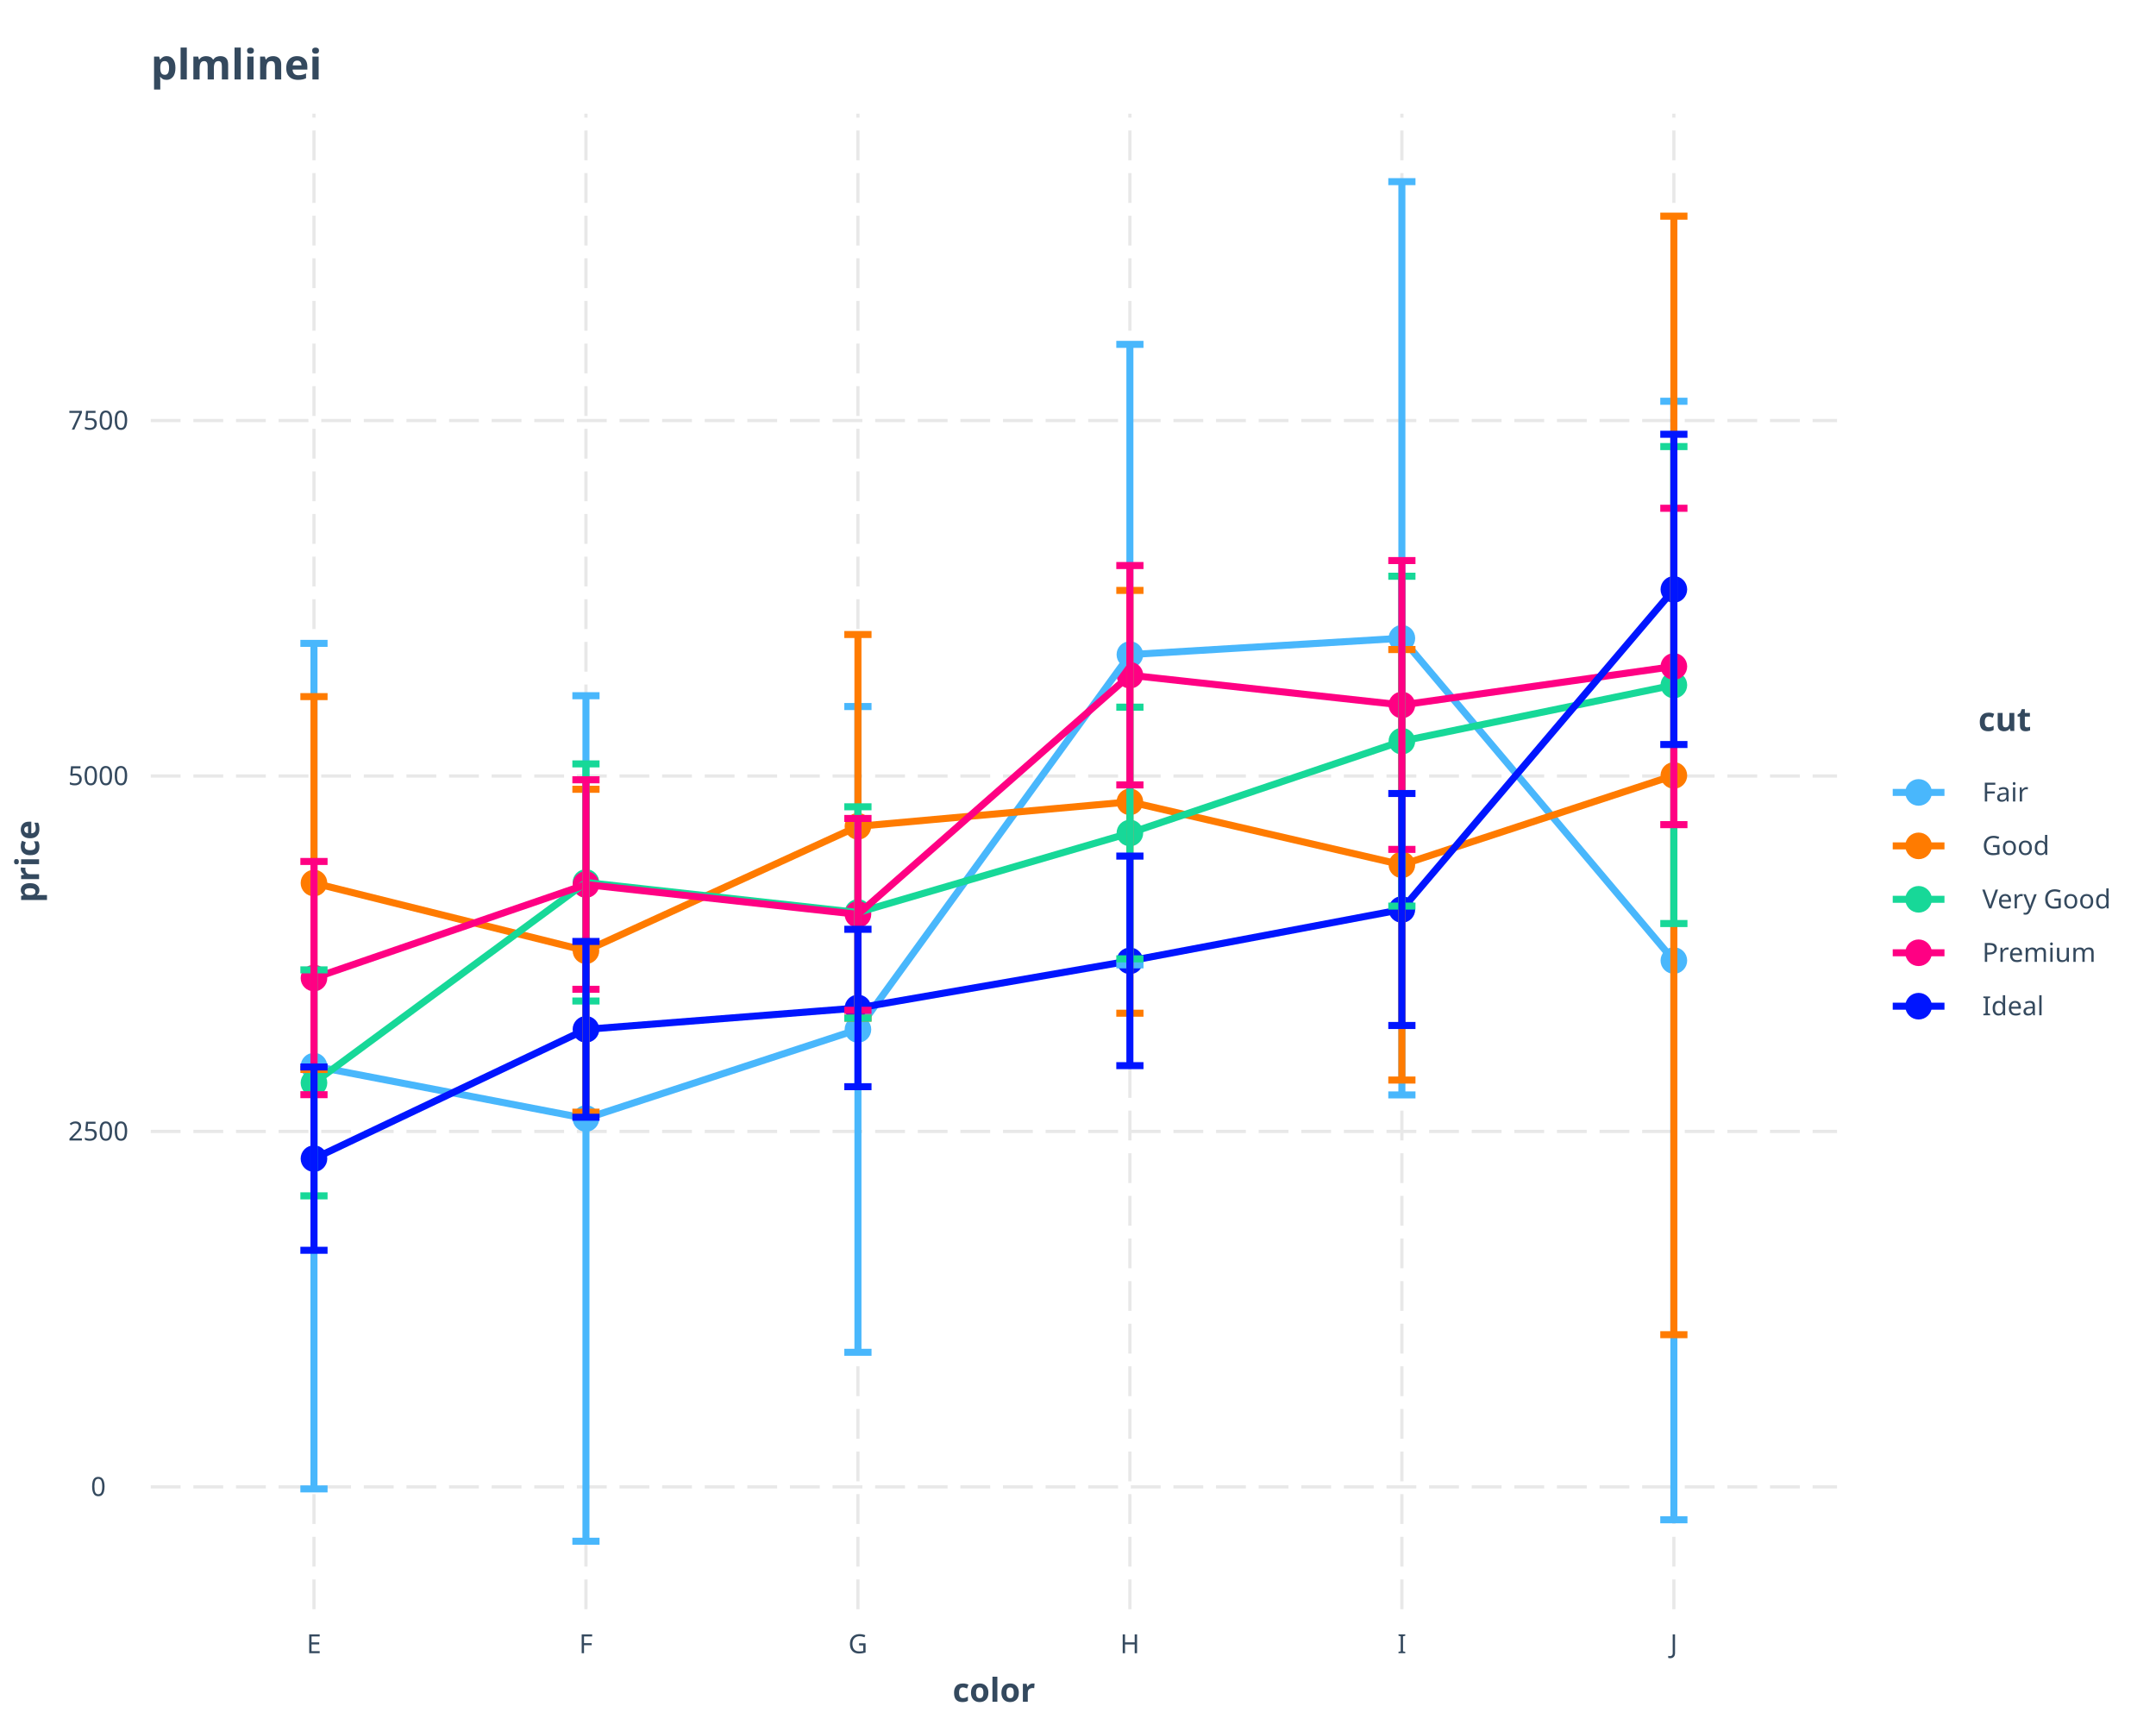
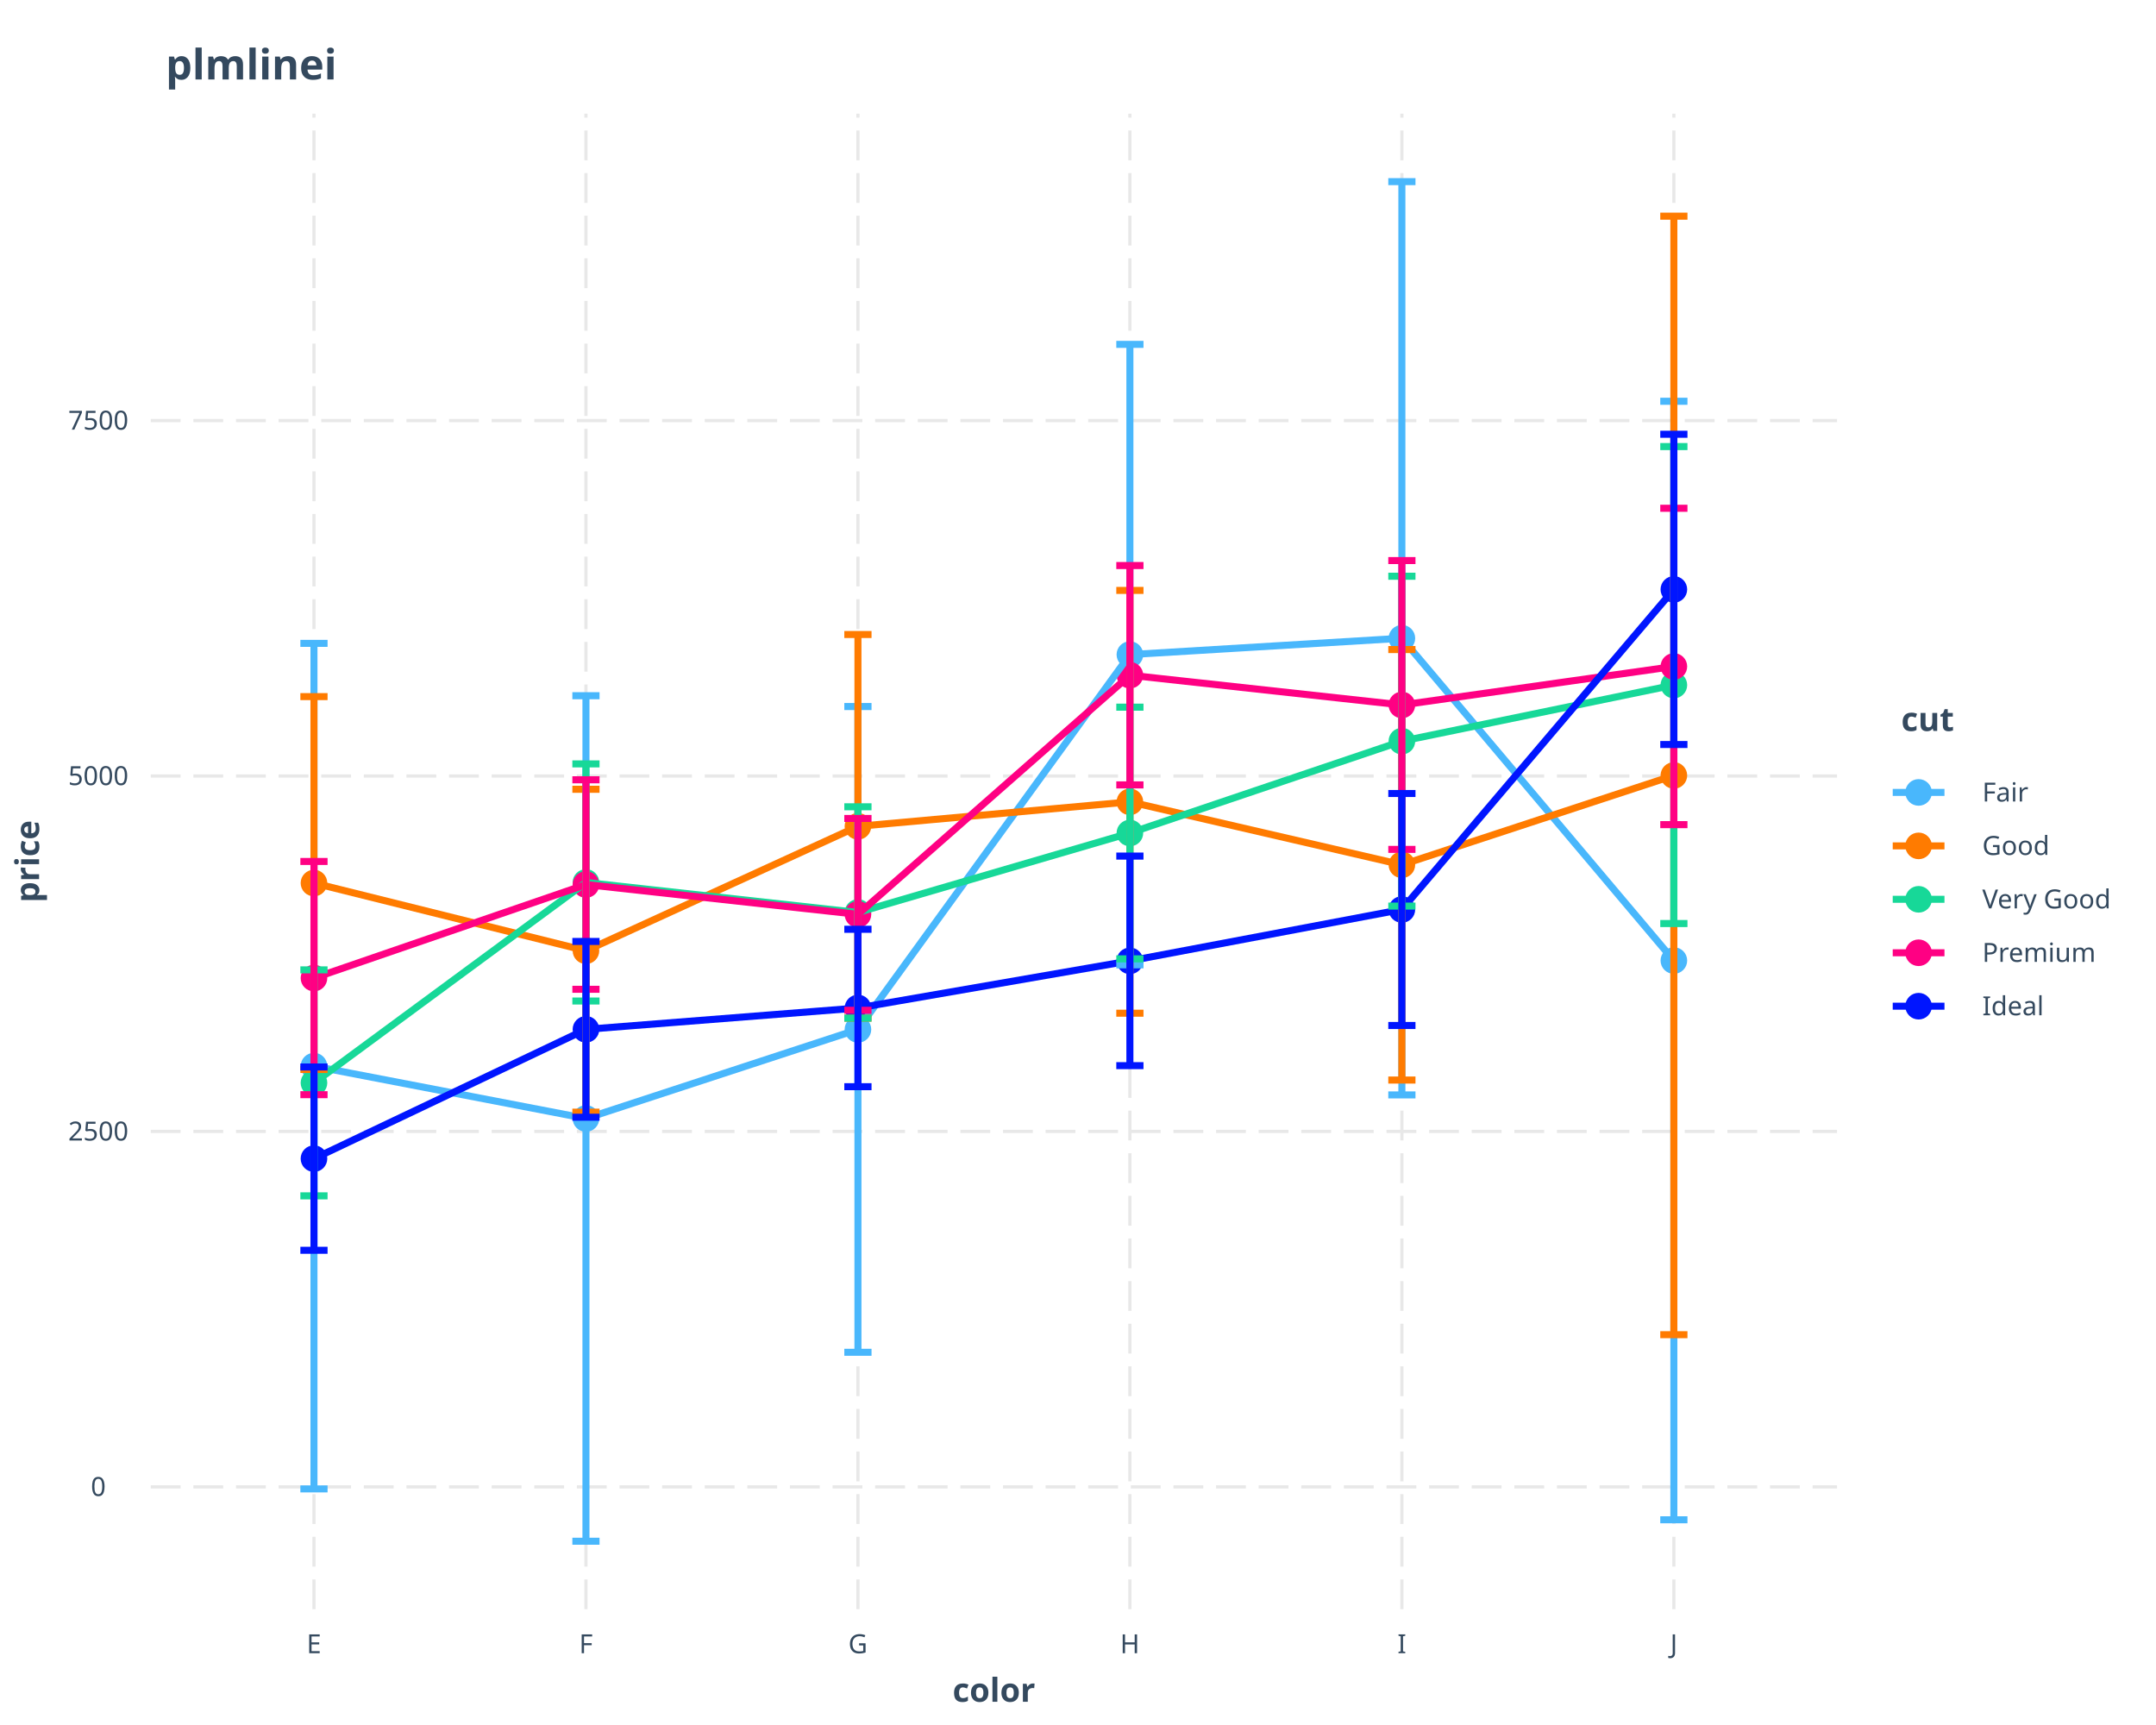
<svg xmlns="http://www.w3.org/2000/svg" class="svglite" data-engine-version="2.0" width="720.00pt" height="576.00pt" viewBox="0 0 720.00 576.00">
  <defs>
    <style type="text/css">
    .svglite line, .svglite polyline, .svglite polygon, .svglite path, .svglite rect, .svglite circle {
      fill: none;
      stroke: #000000;
      stroke-linecap: round;
      stroke-linejoin: round;
      stroke-miterlimit: 10.00;
    }
  </style>
  </defs>
  <rect width="100%" height="100%" style="stroke: none; fill: #FFFFFF;" />
  <defs>
    <clipPath id="cpMC4wMHw3MjAuMDB8MC4wMHw1NzYuMDA=">
      <rect x="0.00" y="0.00" width="720.00" height="576.00" />
    </clipPath>
  </defs>
  <g clip-path="url(#cpMC4wMHw3MjAuMDB8MC4wMHw1NzYuMDA=)">
    <rect x="0.00" y="0.00" width="720.00" height="576.00" style="stroke-width: 1.07; stroke: #FFFFFF; fill: #FFFFFF;" />
  </g>
  <defs>
    <clipPath id="cpNTAuMzV8NjEzLjQ4fDM3Ljk1fDUzNy4zNA==">
      <rect x="50.35" y="37.95" width="563.13" height="499.40" />
    </clipPath>
  </defs>
  <g clip-path="url(#cpNTAuMzV8NjEzLjQ4fDM3Ljk1fDUzNy4zNA==)">
    <rect x="50.35" y="37.95" width="563.13" height="499.40" style="stroke-width: 0.00; stroke: #FFFFFF; fill: #FFFFFF;" />
    <polyline points="50.35,496.49 613.48,496.49 " style="stroke-width: 1.07; stroke: #E8E8E8; stroke-dasharray: 9.96,4.27; stroke-linecap: butt;" />
    <polyline points="50.35,377.80 613.48,377.80 " style="stroke-width: 1.07; stroke: #E8E8E8; stroke-dasharray: 9.96,4.27; stroke-linecap: butt;" />
    <polyline points="50.35,259.12 613.48,259.12 " style="stroke-width: 1.07; stroke: #E8E8E8; stroke-dasharray: 9.96,4.27; stroke-linecap: butt;" />
    <polyline points="50.35,140.43 613.48,140.43 " style="stroke-width: 1.07; stroke: #E8E8E8; stroke-dasharray: 9.96,4.27; stroke-linecap: butt;" />
    <polyline points="104.85,537.34 104.85,37.95 " style="stroke-width: 1.07; stroke: #E8E8E8; stroke-dasharray: 9.96,4.27; stroke-linecap: butt;" />
    <polyline points="195.68,537.34 195.68,37.95 " style="stroke-width: 1.07; stroke: #E8E8E8; stroke-dasharray: 9.96,4.27; stroke-linecap: butt;" />
    <polyline points="286.51,537.34 286.51,37.95 " style="stroke-width: 1.07; stroke: #E8E8E8; stroke-dasharray: 9.96,4.27; stroke-linecap: butt;" />
    <polyline points="377.33,537.34 377.33,37.95 " style="stroke-width: 1.07; stroke: #E8E8E8; stroke-dasharray: 9.96,4.27; stroke-linecap: butt;" />
    <polyline points="468.16,537.34 468.16,37.95 " style="stroke-width: 1.07; stroke: #E8E8E8; stroke-dasharray: 9.96,4.27; stroke-linecap: butt;" />
    <polyline points="558.99,537.34 558.99,37.95 " style="stroke-width: 1.07; stroke: #E8E8E8; stroke-dasharray: 9.96,4.27; stroke-linecap: butt;" />
    <circle cx="104.85" cy="356.00" r="4.09" style="stroke-width: 0.71; stroke: #49B7FC; fill: #49B7FC;" />
    <circle cx="195.68" cy="373.48" r="4.09" style="stroke-width: 0.71; stroke: #49B7FC; fill: #49B7FC;" />
    <circle cx="286.51" cy="343.74" r="4.09" style="stroke-width: 0.71; stroke: #49B7FC; fill: #49B7FC;" />
    <circle cx="377.33" cy="218.58" r="4.09" style="stroke-width: 0.71; stroke: #49B7FC; fill: #49B7FC;" />
    <circle cx="468.16" cy="213.12" r="4.09" style="stroke-width: 0.71; stroke: #49B7FC; fill: #49B7FC;" />
    <circle cx="558.99" cy="320.74" r="4.09" style="stroke-width: 0.71; stroke: #49B7FC; fill: #49B7FC;" />
    <circle cx="104.85" cy="294.86" r="4.09" style="stroke-width: 0.71; stroke: #FF7B00; fill: #FF7B00;" />
    <circle cx="195.68" cy="317.46" r="4.09" style="stroke-width: 0.71; stroke: #FF7B00; fill: #FF7B00;" />
    <circle cx="286.51" cy="275.92" r="4.09" style="stroke-width: 0.71; stroke: #FF7B00; fill: #FF7B00;" />
    <circle cx="377.33" cy="267.74" r="4.09" style="stroke-width: 0.71; stroke: #FF7B00; fill: #FF7B00;" />
    <circle cx="468.16" cy="288.76" r="4.09" style="stroke-width: 0.71; stroke: #FF7B00; fill: #FF7B00;" />
    <circle cx="558.99" cy="258.93" r="4.09" style="stroke-width: 0.71; stroke: #FF7B00; fill: #FF7B00;" />
    <circle cx="104.85" cy="361.58" r="4.09" style="stroke-width: 0.71; stroke: #17D898; fill: #17D898;" />
    <circle cx="195.68" cy="294.66" r="4.09" style="stroke-width: 0.71; stroke: #17D898; fill: #17D898;" />
    <circle cx="286.51" cy="304.69" r="4.09" style="stroke-width: 0.71; stroke: #17D898; fill: #17D898;" />
    <circle cx="377.33" cy="278.15" r="4.09" style="stroke-width: 0.71; stroke: #17D898; fill: #17D898;" />
    <circle cx="468.16" cy="247.48" r="4.09" style="stroke-width: 0.71; stroke: #17D898; fill: #17D898;" />
    <circle cx="558.99" cy="228.75" r="4.09" style="stroke-width: 0.71; stroke: #17D898; fill: #17D898;" />
    <circle cx="104.85" cy="326.59" r="4.09" style="stroke-width: 0.71; stroke: #FF0083; fill: #FF0083;" />
    <circle cx="195.68" cy="295.36" r="4.09" style="stroke-width: 0.71; stroke: #FF0083; fill: #FF0083;" />
    <circle cx="286.51" cy="305.32" r="4.09" style="stroke-width: 0.71; stroke: #FF0083; fill: #FF0083;" />
    <circle cx="377.33" cy="225.46" r="4.09" style="stroke-width: 0.71; stroke: #FF0083; fill: #FF0083;" />
    <circle cx="468.16" cy="235.40" r="4.09" style="stroke-width: 0.71; stroke: #FF0083; fill: #FF0083;" />
    <circle cx="558.99" cy="222.54" r="4.09" style="stroke-width: 0.71; stroke: #FF0083; fill: #FF0083;" />
    <circle cx="104.85" cy="386.88" r="4.09" style="stroke-width: 0.71; stroke: #0015FF; fill: #0015FF;" />
    <circle cx="195.68" cy="343.71" r="4.09" style="stroke-width: 0.71; stroke: #0015FF; fill: #0015FF;" />
    <circle cx="286.51" cy="336.58" r="4.09" style="stroke-width: 0.71; stroke: #0015FF; fill: #0015FF;" />
    <circle cx="377.33" cy="320.84" r="4.09" style="stroke-width: 0.71; stroke: #0015FF; fill: #0015FF;" />
    <circle cx="468.16" cy="303.69" r="4.09" style="stroke-width: 0.71; stroke: #0015FF; fill: #0015FF;" />
    <circle cx="558.99" cy="196.81" r="4.09" style="stroke-width: 0.71; stroke: #0015FF; fill: #0015FF;" />
    <polyline points="104.85,356.00 195.68,373.48 286.51,343.74 377.33,218.58 468.16,213.12 558.99,320.74 " style="stroke-width: 2.35; stroke: #49B7FC; stroke-linecap: butt;" />
    <polyline points="104.85,294.86 195.68,317.46 286.51,275.92 377.33,267.74 468.16,288.76 558.99,258.93 " style="stroke-width: 2.35; stroke: #FF7B00; stroke-linecap: butt;" />
    <polyline points="104.85,361.58 195.68,294.66 286.51,304.69 377.33,278.15 468.16,247.48 558.99,228.75 " style="stroke-width: 2.35; stroke: #17D898; stroke-linecap: butt;" />
    <polyline points="104.85,326.59 195.68,295.36 286.51,305.32 377.33,225.46 468.16,235.40 558.99,222.54 " style="stroke-width: 2.35; stroke: #FF0083; stroke-linecap: butt;" />
    <polyline points="104.85,386.88 195.68,343.71 286.51,336.58 377.33,320.84 468.16,303.69 558.99,196.81 " style="stroke-width: 2.35; stroke: #0015FF; stroke-linecap: butt;" />
    <polyline points="100.31,214.83 109.39,214.83 " style="stroke-width: 2.35; stroke: #49B7FC; stroke-linecap: butt;" />
    <polyline points="104.85,214.83 104.85,497.16 " style="stroke-width: 2.35; stroke: #49B7FC; stroke-linecap: butt;" />
    <polyline points="100.31,497.16 109.39,497.16 " style="stroke-width: 2.35; stroke: #49B7FC; stroke-linecap: butt;" />
    <polyline points="191.14,232.31 200.22,232.31 " style="stroke-width: 2.35; stroke: #49B7FC; stroke-linecap: butt;" />
    <polyline points="195.68,232.31 195.68,514.64 " style="stroke-width: 2.35; stroke: #49B7FC; stroke-linecap: butt;" />
    <polyline points="191.14,514.64 200.22,514.64 " style="stroke-width: 2.35; stroke: #49B7FC; stroke-linecap: butt;" />
    <polyline points="281.96,235.92 291.05,235.92 " style="stroke-width: 2.35; stroke: #49B7FC; stroke-linecap: butt;" />
    <polyline points="286.51,235.92 286.51,451.55 " style="stroke-width: 2.35; stroke: #49B7FC; stroke-linecap: butt;" />
    <polyline points="281.96,451.55 291.05,451.55 " style="stroke-width: 2.35; stroke: #49B7FC; stroke-linecap: butt;" />
    <polyline points="372.79,114.99 381.87,114.99 " style="stroke-width: 2.35; stroke: #49B7FC; stroke-linecap: butt;" />
    <polyline points="377.33,114.99 377.33,322.17 " style="stroke-width: 2.35; stroke: #49B7FC; stroke-linecap: butt;" />
    <polyline points="372.79,322.17 381.87,322.17 " style="stroke-width: 2.35; stroke: #49B7FC; stroke-linecap: butt;" />
    <polyline points="463.62,60.65 472.70,60.65 " style="stroke-width: 2.35; stroke: #49B7FC; stroke-linecap: butt;" />
    <polyline points="468.16,60.65 468.16,365.60 " style="stroke-width: 2.35; stroke: #49B7FC; stroke-linecap: butt;" />
    <polyline points="463.62,365.60 472.70,365.60 " style="stroke-width: 2.35; stroke: #49B7FC; stroke-linecap: butt;" />
    <polyline points="554.45,133.99 563.53,133.99 " style="stroke-width: 2.35; stroke: #49B7FC; stroke-linecap: butt;" />
    <polyline points="558.99,133.99 558.99,507.48 " style="stroke-width: 2.35; stroke: #49B7FC; stroke-linecap: butt;" />
    <polyline points="554.45,507.48 563.53,507.48 " style="stroke-width: 2.35; stroke: #49B7FC; stroke-linecap: butt;" />
    <polyline points="100.31,232.61 109.39,232.61 " style="stroke-width: 2.35; stroke: #FF7B00; stroke-linecap: butt;" />
    <polyline points="104.85,232.61 104.85,357.11 " style="stroke-width: 2.35; stroke: #FF7B00; stroke-linecap: butt;" />
    <polyline points="100.31,357.11 109.39,357.11 " style="stroke-width: 2.35; stroke: #FF7B00; stroke-linecap: butt;" />
    <polyline points="191.14,263.55 200.22,263.55 " style="stroke-width: 2.35; stroke: #FF7B00; stroke-linecap: butt;" />
    <polyline points="195.68,263.55 195.68,371.37 " style="stroke-width: 2.35; stroke: #FF7B00; stroke-linecap: butt;" />
    <polyline points="191.14,371.37 200.22,371.37 " style="stroke-width: 2.35; stroke: #FF7B00; stroke-linecap: butt;" />
    <polyline points="281.96,211.87 291.05,211.87 " style="stroke-width: 2.35; stroke: #FF7B00; stroke-linecap: butt;" />
    <polyline points="286.51,211.87 286.51,339.97 " style="stroke-width: 2.35; stroke: #FF7B00; stroke-linecap: butt;" />
    <polyline points="281.96,339.97 291.05,339.97 " style="stroke-width: 2.35; stroke: #FF7B00; stroke-linecap: butt;" />
    <polyline points="372.79,197.15 381.87,197.15 " style="stroke-width: 2.35; stroke: #FF7B00; stroke-linecap: butt;" />
    <polyline points="377.33,197.15 377.33,338.32 " style="stroke-width: 2.35; stroke: #FF7B00; stroke-linecap: butt;" />
    <polyline points="372.79,338.32 381.87,338.32 " style="stroke-width: 2.35; stroke: #FF7B00; stroke-linecap: butt;" />
    <polyline points="463.62,216.89 472.70,216.89 " style="stroke-width: 2.35; stroke: #FF7B00; stroke-linecap: butt;" />
    <polyline points="468.16,216.89 468.16,360.64 " style="stroke-width: 2.35; stroke: #FF7B00; stroke-linecap: butt;" />
    <polyline points="463.62,360.64 472.70,360.64 " style="stroke-width: 2.35; stroke: #FF7B00; stroke-linecap: butt;" />
    <polyline points="554.45,72.18 563.53,72.18 " style="stroke-width: 2.35; stroke: #FF7B00; stroke-linecap: butt;" />
    <polyline points="558.99,72.18 558.99,445.67 " style="stroke-width: 2.35; stroke: #FF7B00; stroke-linecap: butt;" />
    <polyline points="554.45,445.67 563.53,445.67 " style="stroke-width: 2.35; stroke: #FF7B00; stroke-linecap: butt;" />
    <polyline points="100.31,323.85 109.39,323.85 " style="stroke-width: 2.35; stroke: #17D898; stroke-linecap: butt;" />
    <polyline points="104.85,323.85 104.85,399.31 " style="stroke-width: 2.35; stroke: #17D898; stroke-linecap: butt;" />
    <polyline points="100.31,399.31 109.39,399.31 " style="stroke-width: 2.35; stroke: #17D898; stroke-linecap: butt;" />
    <polyline points="191.14,255.07 200.22,255.07 " style="stroke-width: 2.35; stroke: #17D898; stroke-linecap: butt;" />
    <polyline points="195.68,255.07 195.68,334.25 " style="stroke-width: 2.35; stroke: #17D898; stroke-linecap: butt;" />
    <polyline points="191.14,334.25 200.22,334.25 " style="stroke-width: 2.35; stroke: #17D898; stroke-linecap: butt;" />
    <polyline points="281.96,269.40 291.05,269.40 " style="stroke-width: 2.35; stroke: #17D898; stroke-linecap: butt;" />
    <polyline points="286.51,269.40 286.51,339.98 " style="stroke-width: 2.35; stroke: #17D898; stroke-linecap: butt;" />
    <polyline points="281.96,339.98 291.05,339.98 " style="stroke-width: 2.35; stroke: #17D898; stroke-linecap: butt;" />
    <polyline points="372.79,236.13 381.87,236.13 " style="stroke-width: 2.35; stroke: #17D898; stroke-linecap: butt;" />
    <polyline points="377.33,236.13 377.33,320.17 " style="stroke-width: 2.35; stroke: #17D898; stroke-linecap: butt;" />
    <polyline points="372.79,320.17 381.87,320.17 " style="stroke-width: 2.35; stroke: #17D898; stroke-linecap: butt;" />
    <polyline points="463.62,192.41 472.70,192.41 " style="stroke-width: 2.35; stroke: #17D898; stroke-linecap: butt;" />
    <polyline points="468.16,192.41 468.16,302.55 " style="stroke-width: 2.35; stroke: #17D898; stroke-linecap: butt;" />
    <polyline points="463.62,302.55 472.70,302.55 " style="stroke-width: 2.35; stroke: #17D898; stroke-linecap: butt;" />
    <polyline points="554.45,149.12 563.53,149.12 " style="stroke-width: 2.35; stroke: #17D898; stroke-linecap: butt;" />
    <polyline points="558.99,149.12 558.99,308.38 " style="stroke-width: 2.35; stroke: #17D898; stroke-linecap: butt;" />
    <polyline points="554.45,308.38 563.53,308.38 " style="stroke-width: 2.35; stroke: #17D898; stroke-linecap: butt;" />
    <polyline points="100.31,287.65 109.39,287.65 " style="stroke-width: 2.35; stroke: #FF0083; stroke-linecap: butt;" />
    <polyline points="104.85,287.65 104.85,365.53 " style="stroke-width: 2.35; stroke: #FF0083; stroke-linecap: butt;" />
    <polyline points="100.31,365.53 109.39,365.53 " style="stroke-width: 2.35; stroke: #FF0083; stroke-linecap: butt;" />
    <polyline points="191.14,260.38 200.22,260.38 " style="stroke-width: 2.35; stroke: #FF0083; stroke-linecap: butt;" />
    <polyline points="195.68,260.38 195.68,330.34 " style="stroke-width: 2.35; stroke: #FF0083; stroke-linecap: butt;" />
    <polyline points="191.14,330.34 200.22,330.34 " style="stroke-width: 2.35; stroke: #FF0083; stroke-linecap: butt;" />
    <polyline points="281.96,273.29 291.05,273.29 " style="stroke-width: 2.35; stroke: #FF0083; stroke-linecap: butt;" />
    <polyline points="286.51,273.29 286.51,337.35 " style="stroke-width: 2.35; stroke: #FF0083; stroke-linecap: butt;" />
    <polyline points="281.96,337.35 291.05,337.35 " style="stroke-width: 2.35; stroke: #FF0083; stroke-linecap: butt;" />
    <polyline points="372.79,188.84 381.87,188.84 " style="stroke-width: 2.35; stroke: #FF0083; stroke-linecap: butt;" />
    <polyline points="377.33,188.84 377.33,262.09 " style="stroke-width: 2.35; stroke: #FF0083; stroke-linecap: butt;" />
    <polyline points="372.79,262.09 381.87,262.09 " style="stroke-width: 2.35; stroke: #FF0083; stroke-linecap: butt;" />
    <polyline points="463.62,187.18 472.70,187.18 " style="stroke-width: 2.35; stroke: #FF0083; stroke-linecap: butt;" />
    <polyline points="468.16,187.18 468.16,283.62 " style="stroke-width: 2.35; stroke: #FF0083; stroke-linecap: butt;" />
    <polyline points="463.62,283.62 472.70,283.62 " style="stroke-width: 2.35; stroke: #FF0083; stroke-linecap: butt;" />
    <polyline points="554.45,169.72 563.53,169.72 " style="stroke-width: 2.35; stroke: #FF0083; stroke-linecap: butt;" />
    <polyline points="558.99,169.72 558.99,275.36 " style="stroke-width: 2.35; stroke: #FF0083; stroke-linecap: butt;" />
    <polyline points="554.45,275.36 563.53,275.36 " style="stroke-width: 2.35; stroke: #FF0083; stroke-linecap: butt;" />
    <polyline points="100.31,356.28 109.39,356.28 " style="stroke-width: 2.35; stroke: #0015FF; stroke-linecap: butt;" />
    <polyline points="104.85,356.28 104.85,417.48 " style="stroke-width: 2.35; stroke: #0015FF; stroke-linecap: butt;" />
    <polyline points="100.31,417.48 109.39,417.48 " style="stroke-width: 2.35; stroke: #0015FF; stroke-linecap: butt;" />
    <polyline points="191.14,314.36 200.22,314.36 " style="stroke-width: 2.35; stroke: #0015FF; stroke-linecap: butt;" />
    <polyline points="195.68,314.36 195.68,373.05 " style="stroke-width: 2.35; stroke: #0015FF; stroke-linecap: butt;" />
    <polyline points="191.14,373.05 200.22,373.05 " style="stroke-width: 2.35; stroke: #0015FF; stroke-linecap: butt;" />
    <polyline points="281.96,310.30 291.05,310.30 " style="stroke-width: 2.35; stroke: #0015FF; stroke-linecap: butt;" />
    <polyline points="286.51,310.30 286.51,362.86 " style="stroke-width: 2.35; stroke: #0015FF; stroke-linecap: butt;" />
    <polyline points="281.96,362.86 291.05,362.86 " style="stroke-width: 2.35; stroke: #0015FF; stroke-linecap: butt;" />
    <polyline points="372.79,285.86 381.87,285.86 " style="stroke-width: 2.35; stroke: #0015FF; stroke-linecap: butt;" />
    <polyline points="377.33,285.86 377.33,355.83 " style="stroke-width: 2.35; stroke: #0015FF; stroke-linecap: butt;" />
    <polyline points="372.79,355.83 381.87,355.83 " style="stroke-width: 2.35; stroke: #0015FF; stroke-linecap: butt;" />
    <polyline points="463.62,264.96 472.70,264.96 " style="stroke-width: 2.35; stroke: #0015FF; stroke-linecap: butt;" />
    <polyline points="468.16,264.96 468.16,342.42 " style="stroke-width: 2.35; stroke: #0015FF; stroke-linecap: butt;" />
    <polyline points="463.62,342.42 472.70,342.42 " style="stroke-width: 2.35; stroke: #0015FF; stroke-linecap: butt;" />
    <polyline points="554.45,145.01 563.53,145.01 " style="stroke-width: 2.35; stroke: #0015FF; stroke-linecap: butt;" />
    <polyline points="558.99,145.01 558.99,248.60 " style="stroke-width: 2.35; stroke: #0015FF; stroke-linecap: butt;" />
    <polyline points="554.45,248.60 563.53,248.60 " style="stroke-width: 2.35; stroke: #0015FF; stroke-linecap: butt;" />
  </g>
  <g clip-path="url(#cpMC4wMHw3MjAuMDB8MC4wMHw1NzYuMDA=)">
    <text x="32.84" y="499.52" text-anchor="middle" style="font-size: 8.80px; fill: #34495E; font-family: sans;" textLength="4.89px" lengthAdjust="spacingAndGlyphs">0</text>
    <text x="32.84" y="380.83" text-anchor="middle" style="font-size: 8.80px; fill: #34495E; font-family: sans;" textLength="19.58px" lengthAdjust="spacingAndGlyphs">2500</text>
    <text x="32.84" y="262.15" text-anchor="middle" style="font-size: 8.80px; fill: #34495E; font-family: sans;" textLength="19.58px" lengthAdjust="spacingAndGlyphs">5000</text>
    <text x="32.84" y="143.46" text-anchor="middle" style="font-size: 8.80px; fill: #34495E; font-family: sans;" textLength="19.58px" lengthAdjust="spacingAndGlyphs">7500</text>
    <text x="104.85" y="552.03" text-anchor="middle" style="font-size: 8.80px; fill: #34495E; font-family: sans;" textLength="5.87px" lengthAdjust="spacingAndGlyphs">E</text>
    <text x="195.68" y="552.03" text-anchor="middle" style="font-size: 8.80px; fill: #34495E; font-family: sans;" textLength="5.38px" lengthAdjust="spacingAndGlyphs">F</text>
    <text x="286.51" y="552.03" text-anchor="middle" style="font-size: 8.80px; fill: #34495E; font-family: sans;" textLength="6.85px" lengthAdjust="spacingAndGlyphs">G</text>
    <text x="377.33" y="552.03" text-anchor="middle" style="font-size: 8.80px; fill: #34495E; font-family: sans;" textLength="6.36px" lengthAdjust="spacingAndGlyphs">H</text>
    <text x="468.16" y="552.03" text-anchor="middle" style="font-size: 8.80px; fill: #34495E; font-family: sans;" textLength="2.44px" lengthAdjust="spacingAndGlyphs">I</text>
    <text x="558.99" y="552.03" text-anchor="middle" style="font-size: 8.80px; fill: #34495E; font-family: sans;" textLength="4.40px" lengthAdjust="spacingAndGlyphs">J</text>
    <text x="331.92" y="568.24" text-anchor="middle" style="font-size: 11.00px; font-weight: bold; fill: #34495E; font-family: sans;" textLength="23.85px" lengthAdjust="spacingAndGlyphs">color</text>
    <text transform="translate(13.05,287.64) rotate(-90)" text-anchor="middle" style="font-size: 11.00px; font-weight: bold; fill: #34495E; font-family: sans;" textLength="23.85px" lengthAdjust="spacingAndGlyphs">price</text>
-     <text x="669.48" y="244.07" text-anchor="middle" style="font-size: 11.00px; font-weight: bold; fill: #34495E; font-family: sans;" textLength="14.68px" lengthAdjust="spacingAndGlyphs">cut</text>
-     <rect x="629.92" y="255.68" width="21.60" height="17.85" style="stroke-width: 1.07; stroke: #FFFFFF; fill: #FFFFFF;" />
+     <text x="634.90" y="244.07" style="font-size: 11.00px; font-weight: bold; fill: #34495E; font-family: sans;" textLength="14.68px" lengthAdjust="spacingAndGlyphs">cut</text>
+     <rect x="629.92" y="255.68" width="21.60" height="17.85" style="stroke-width: 0.00; stroke: #FFFFFF; fill: #FFFFFF;" />
    <circle cx="640.72" cy="264.60" r="4.09" style="stroke-width: 0.71; stroke: #49B7FC; fill: #49B7FC;" />
    <line x1="632.08" y1="264.60" x2="649.36" y2="264.60" style="stroke-width: 2.35; stroke: #49B7FC; stroke-linecap: butt;" />
-     <rect x="629.92" y="273.52" width="21.60" height="17.85" style="stroke-width: 1.07; stroke: #FFFFFF; fill: #FFFFFF;" />
+     <rect x="629.92" y="273.52" width="21.60" height="17.85" style="stroke-width: 0.00; stroke: #FFFFFF; fill: #FFFFFF;" />
    <circle cx="640.72" cy="282.45" r="4.09" style="stroke-width: 0.71; stroke: #FF7B00; fill: #FF7B00;" />
    <line x1="632.08" y1="282.45" x2="649.36" y2="282.45" style="stroke-width: 2.35; stroke: #FF7B00; stroke-linecap: butt;" />
-     <rect x="629.92" y="291.37" width="21.60" height="17.85" style="stroke-width: 1.07; stroke: #FFFFFF; fill: #FFFFFF;" />
+     <rect x="629.92" y="291.37" width="21.60" height="17.85" style="stroke-width: 0.00; stroke: #FFFFFF; fill: #FFFFFF;" />
    <circle cx="640.72" cy="300.29" r="4.09" style="stroke-width: 0.71; stroke: #17D898; fill: #17D898;" />
    <line x1="632.08" y1="300.29" x2="649.36" y2="300.29" style="stroke-width: 2.35; stroke: #17D898; stroke-linecap: butt;" />
-     <rect x="629.92" y="309.21" width="21.60" height="17.85" style="stroke-width: 1.07; stroke: #FFFFFF; fill: #FFFFFF;" />
+     <rect x="629.92" y="309.21" width="21.60" height="17.85" style="stroke-width: 0.00; stroke: #FFFFFF; fill: #FFFFFF;" />
    <circle cx="640.72" cy="318.14" r="4.09" style="stroke-width: 0.71; stroke: #FF0083; fill: #FF0083;" />
    <line x1="632.08" y1="318.14" x2="649.36" y2="318.14" style="stroke-width: 2.35; stroke: #FF0083; stroke-linecap: butt;" />
-     <rect x="629.92" y="327.06" width="21.60" height="17.85" style="stroke-width: 1.07; stroke: #FFFFFF; fill: #FFFFFF;" />
+     <rect x="629.92" y="327.06" width="21.60" height="17.85" style="stroke-width: 0.00; stroke: #FFFFFF; fill: #FFFFFF;" />
    <circle cx="640.72" cy="335.98" r="4.09" style="stroke-width: 0.71; stroke: #0015FF; fill: #0015FF;" />
    <line x1="632.08" y1="335.98" x2="649.36" y2="335.98" style="stroke-width: 2.35; stroke: #0015FF; stroke-linecap: butt;" />
    <text x="661.98" y="267.63" style="font-size: 8.80px; fill: #34495E; font-family: sans;" textLength="15.15px" lengthAdjust="spacingAndGlyphs">Fair</text>
    <text x="661.98" y="285.47" style="font-size: 8.80px; fill: #34495E; font-family: sans;" textLength="21.53px" lengthAdjust="spacingAndGlyphs">Good</text>
    <text x="661.98" y="303.32" style="font-size: 8.80px; fill: #34495E; font-family: sans;" textLength="42.08px" lengthAdjust="spacingAndGlyphs">Very Good</text>
    <text x="661.98" y="321.17" style="font-size: 8.80px; fill: #34495E; font-family: sans;" textLength="35.21px" lengthAdjust="spacingAndGlyphs">Premium</text>
    <text x="661.98" y="339.01" style="font-size: 8.80px; fill: #34495E; font-family: sans;" textLength="19.08px" lengthAdjust="spacingAndGlyphs">Ideal</text>
-     <text x="50.35" y="26.53" style="font-size: 14.00px; font-weight: bold; fill: #34495E; font-family: sans;" textLength="47.46px" lengthAdjust="spacingAndGlyphs">plmlinei</text>
+     <text x="55.33" y="26.53" style="font-size: 14.00px; font-weight: bold; fill: #34495E; font-family: sans;" textLength="47.46px" lengthAdjust="spacingAndGlyphs">plmlinei</text>
  </g>
</svg>
